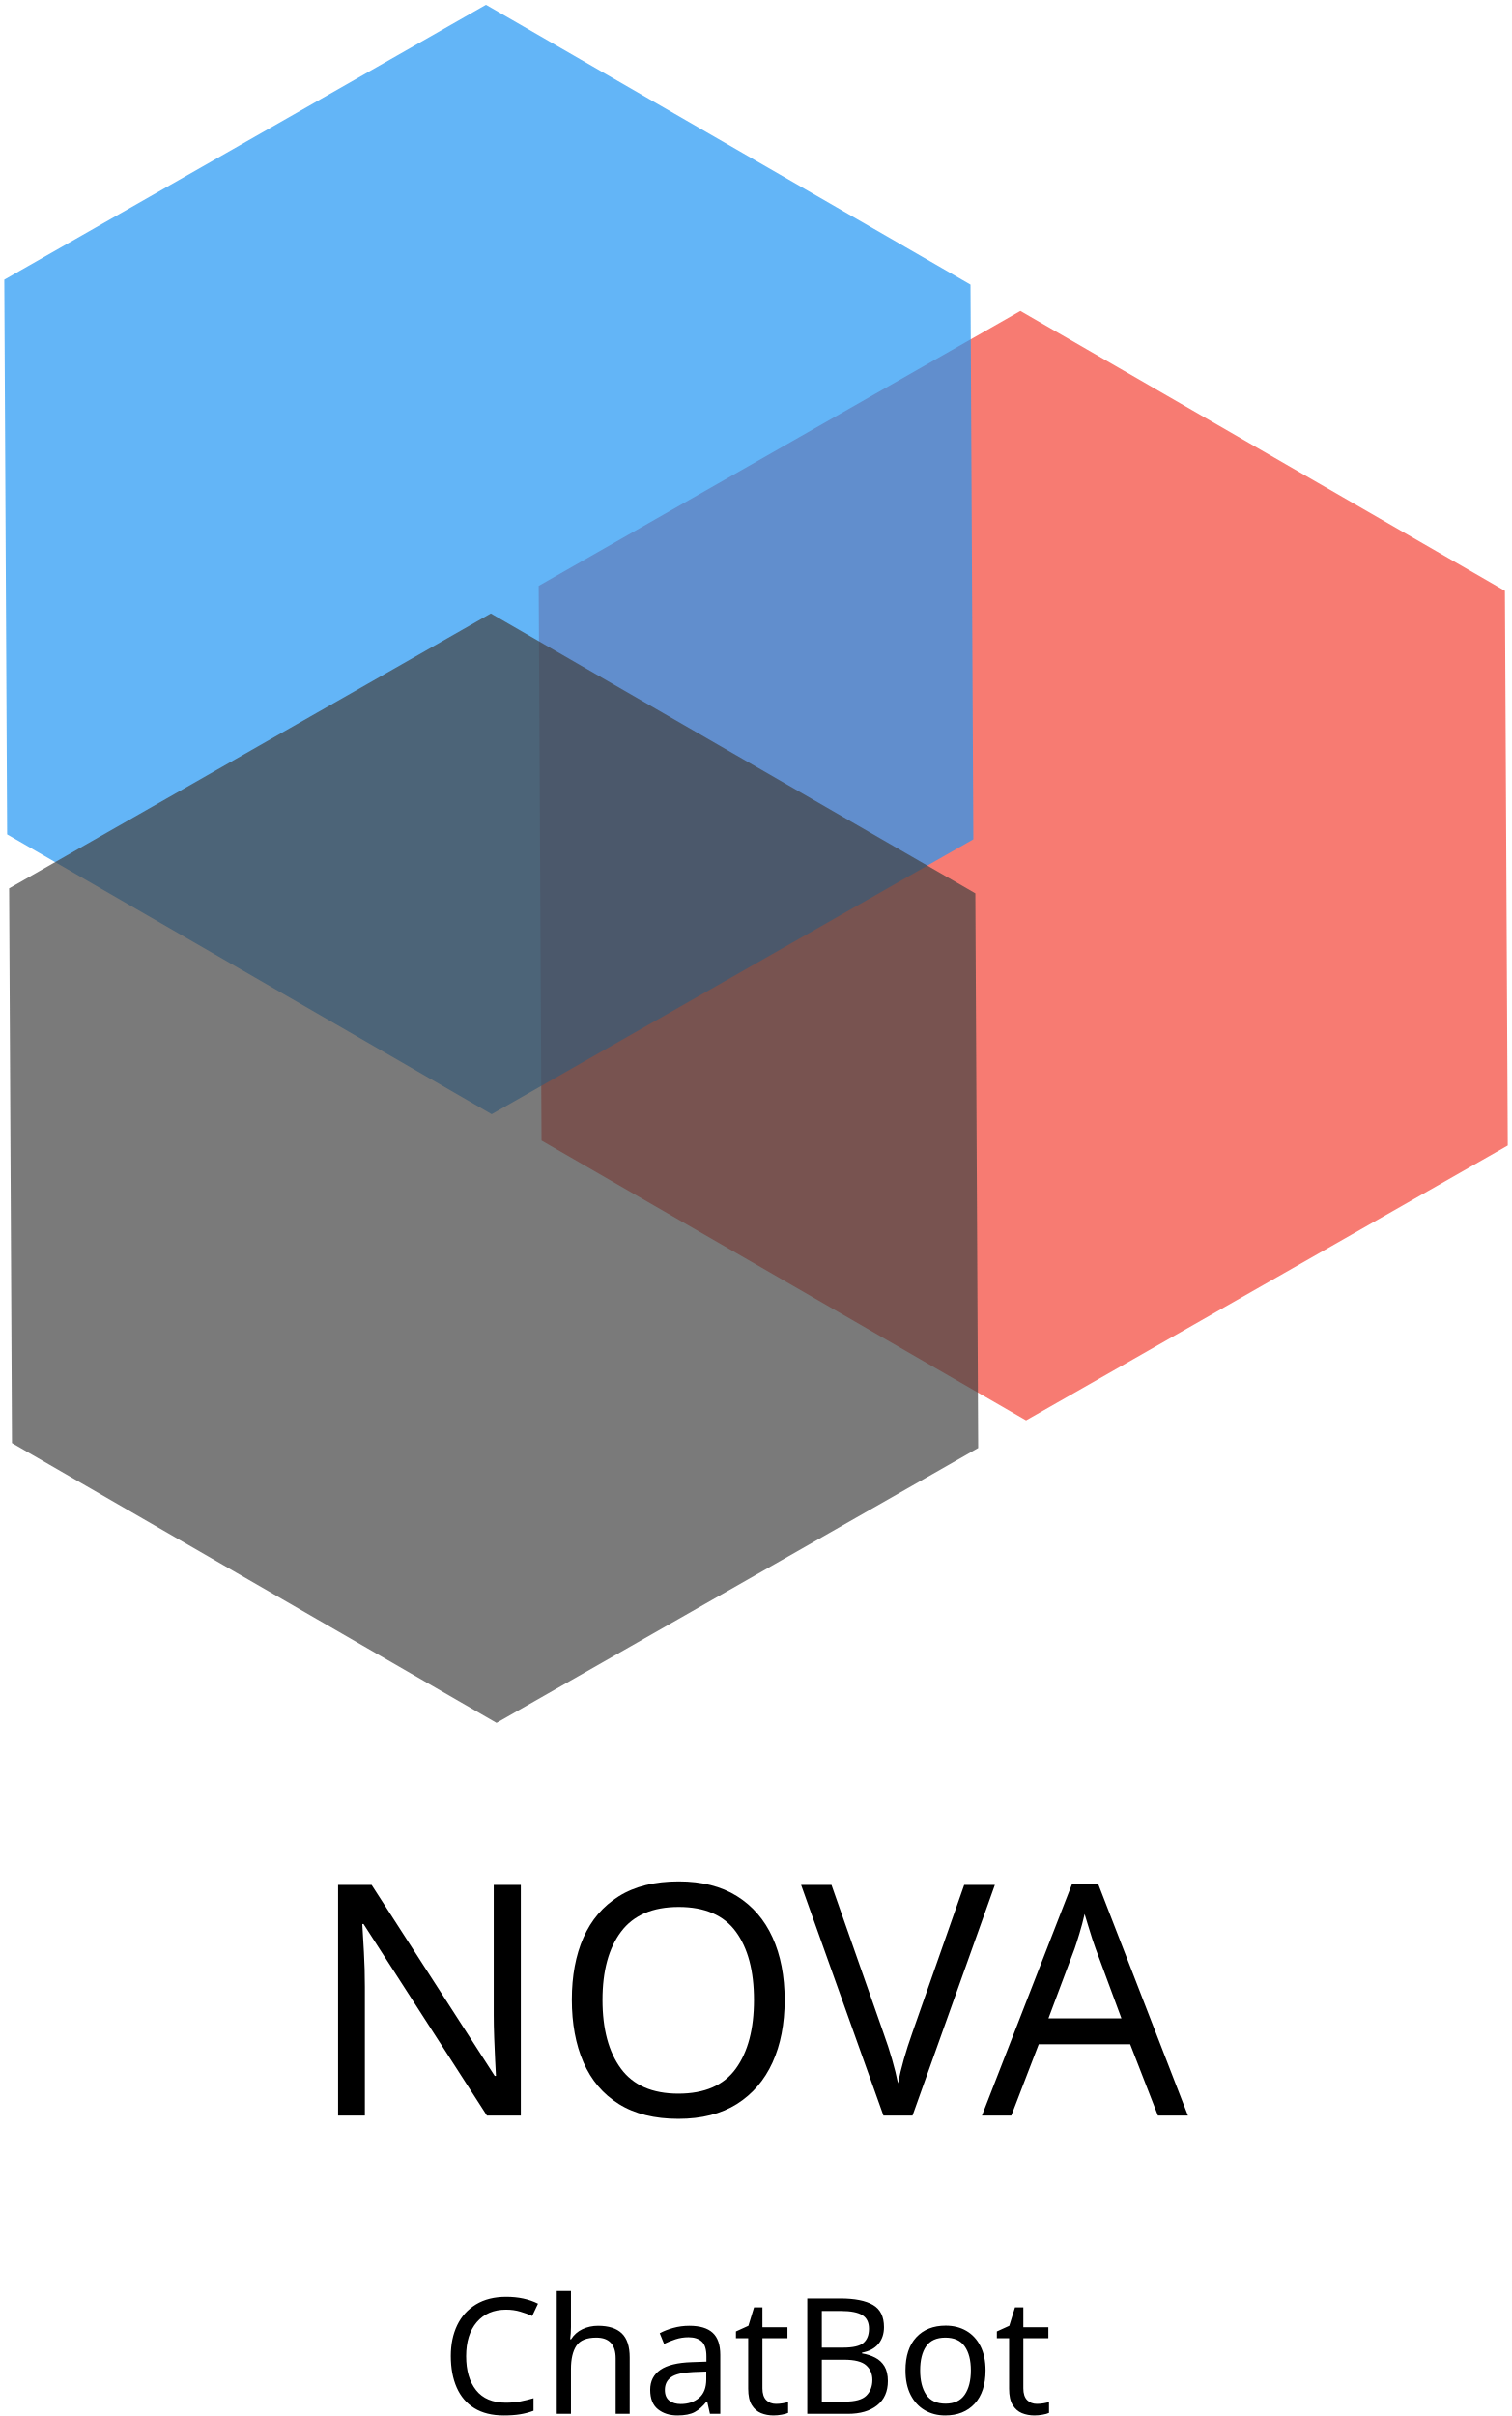
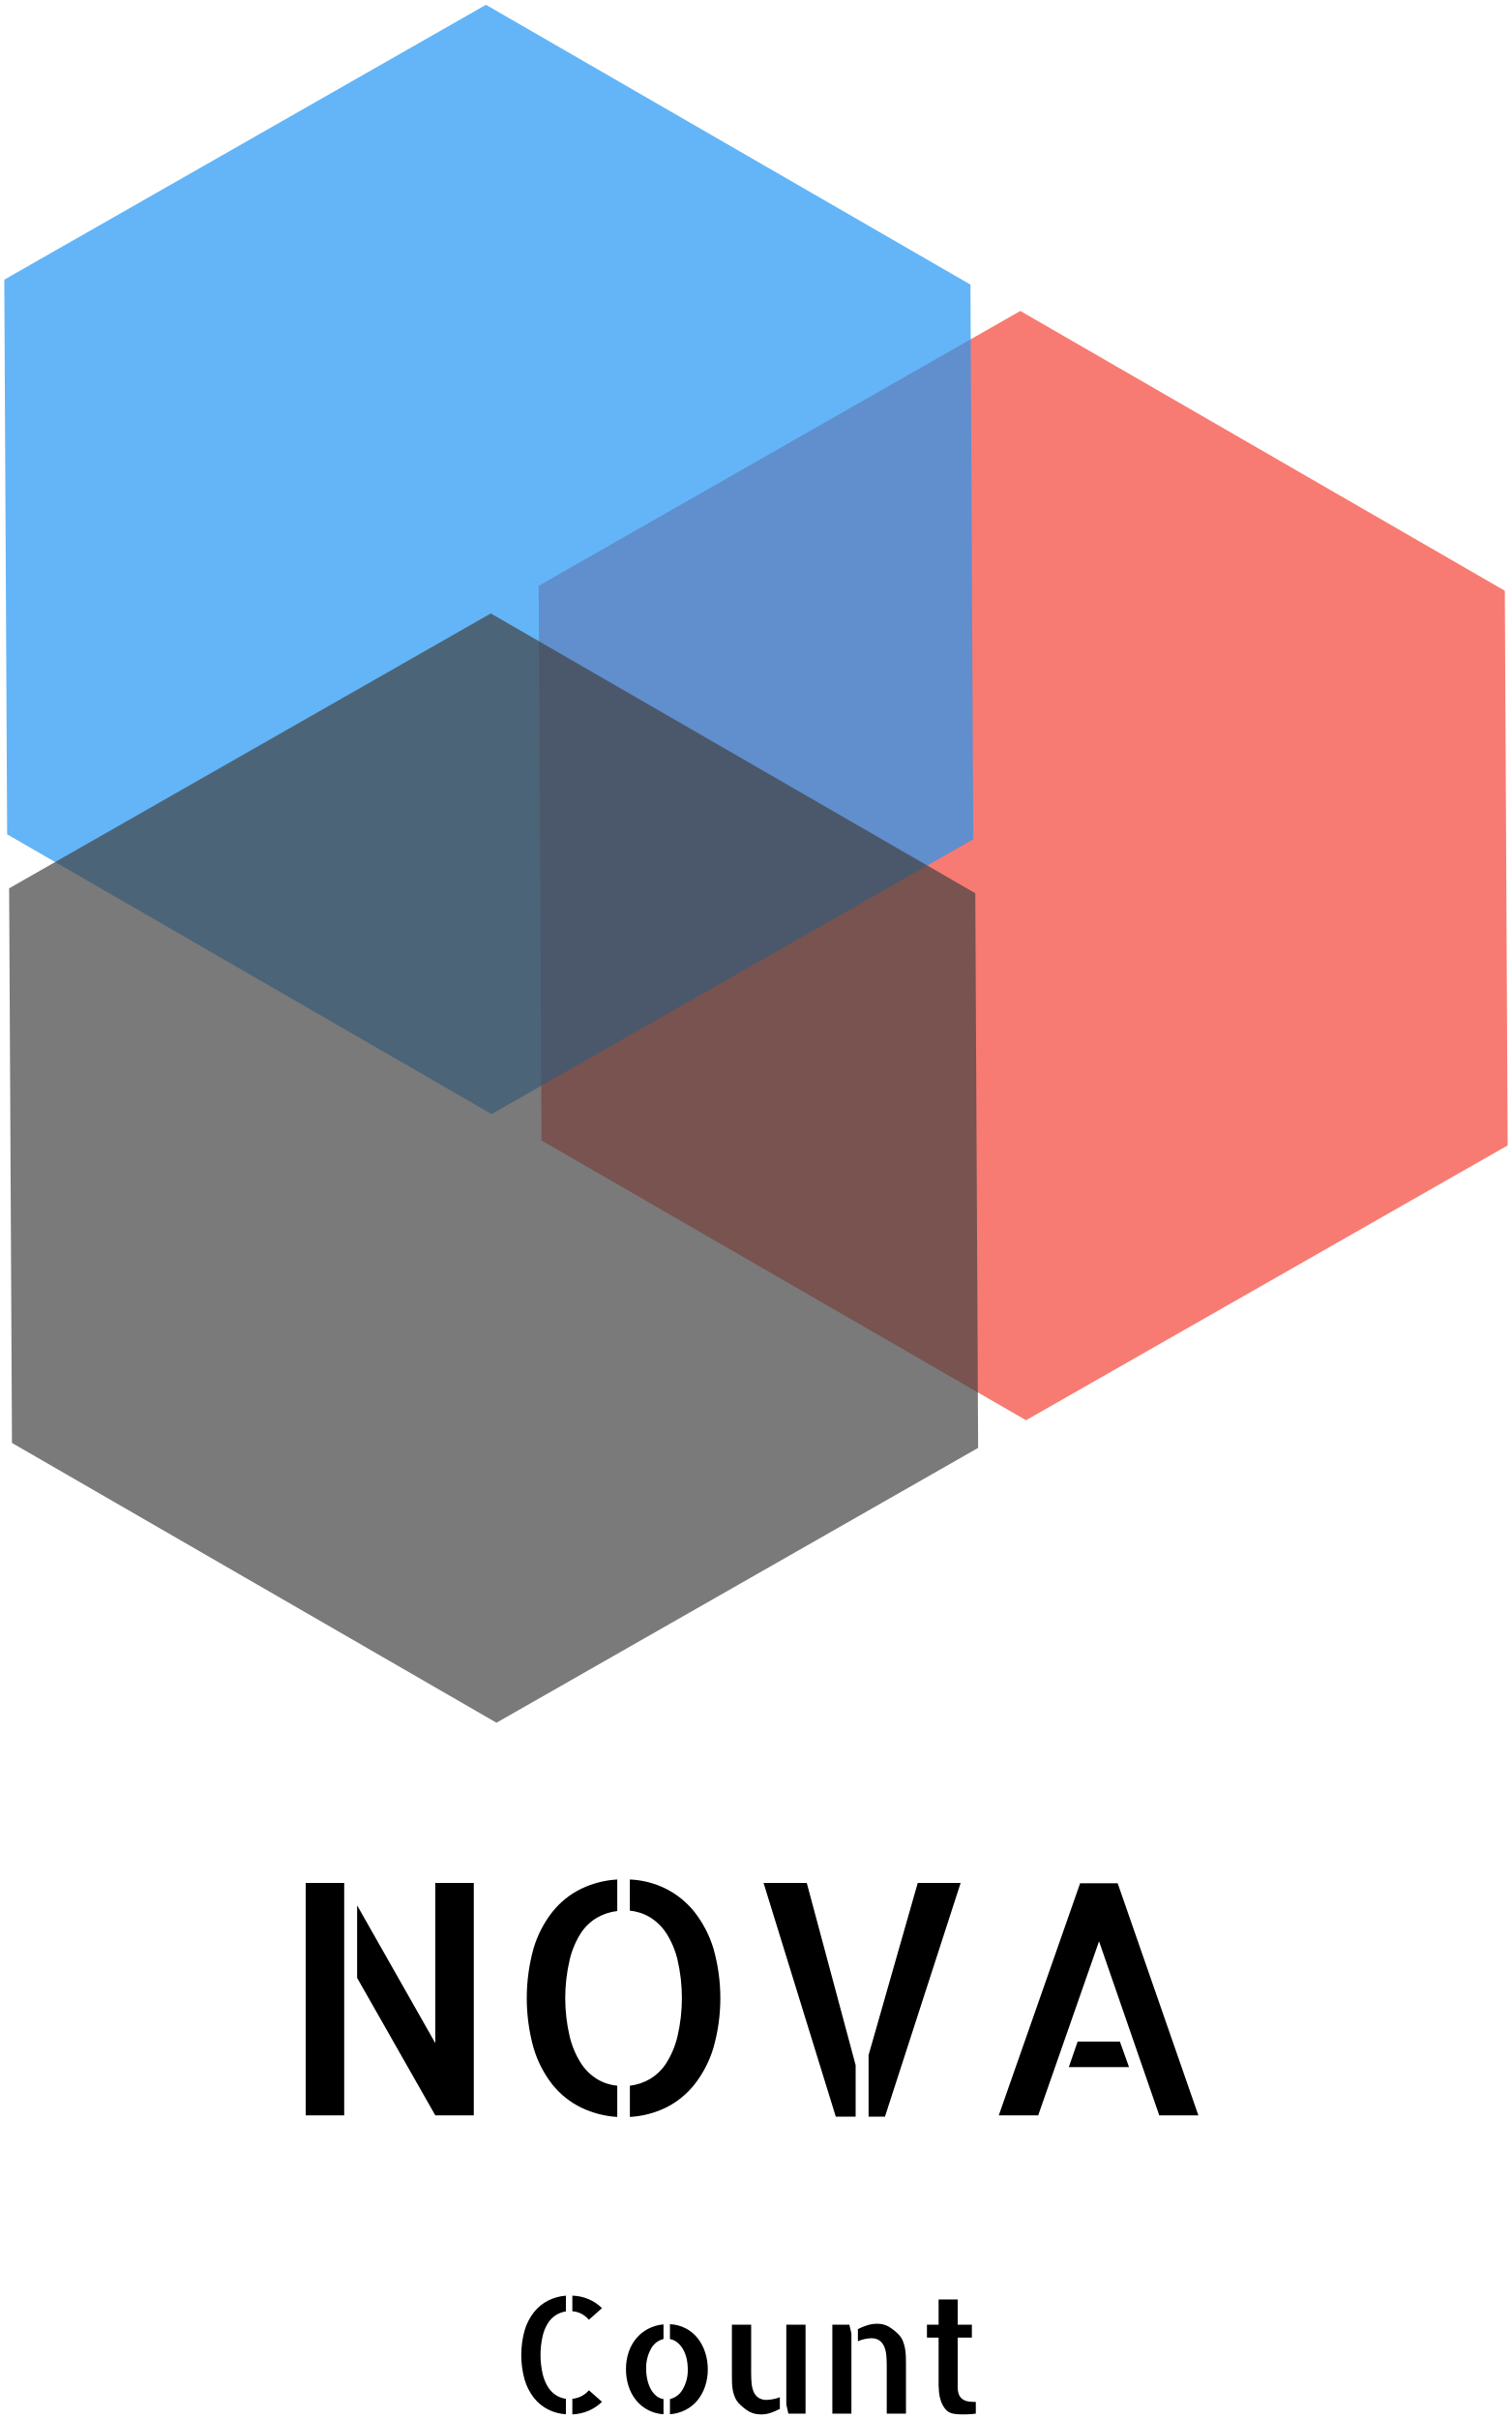
- <svg xmlns="http://www.w3.org/2000/svg" width="299.988" height="479.468" viewBox="0 0 468 748">
+ <svg xmlns="http://www.w3.org/2000/svg" width="299.988" height="480.109" viewBox="0 0 468 749">
  <defs>
    <style>
      .cls-1 {
        fill: #f44336;
      }

-       .cls-1, .cls-2, .cls-5 {
+       .cls-1, .cls-2, .cls-3, .cls-4 {
        fill-rule: evenodd;
+       }
+ 
+       .cls-1, .cls-2, .cls-4 {
        opacity: 0.7;
      }

      .cls-2 {
        fill: #2196f3;
      }

-       .cls-3 {
-         font-size: 100px;
-       }
- 
-       .cls-3, .cls-4 {
-         text-anchor: middle;
-         font-family: "Allerta Stencil";
-       }
- 
      .cls-4 {
-         font-size: 50px;
-       }
- 
-       .cls-5 {
        fill: #424242;
      }
    </style>
  </defs>
  <path id="Polygone_1" data-name="Polygone 1" class="cls-1" d="M466.934,354.653l-149.171,85.1L167.709,353.124l-0.883-171.738L316,96.282l150.054,86.634Z" />
  <path id="Polygone_1-2" data-name="Polygone 1" class="cls-2" d="M301.434,259.859l-149.171,85.1L2.209,258.33,1.326,86.592,150.5,1.488,300.551,88.121Z" />
-   <text id="NOVA" class="cls-3" x="231.498" y="654.99">
-     <tspan x="231.498">NOVA</tspan>
-   </text>
-   <text id="ChatBot" class="cls-4" x="231.263" y="747.334">
-     <tspan x="231.263">ChatBot</tspan>
-   </text>
-   <path id="Polygone_1-3" data-name="Polygone 1" class="cls-5" d="M302.934,448.314l-149.171,85.1L3.709,446.784,2.826,275.046,152,189.942l150.054,86.634Z" />
+   <path id="NOVA" class="cls-3" d="M134.818,632.626L110.6,589.951v22.46l24.219,42.579h11.914V583.017H134.818v49.609ZM106.6,654.99V583.017H94.681V654.99H106.6Zm58.643-20.9a33.805,33.805,0,0,0,5.859,11.377,25.779,25.779,0,0,0,8.936,7.129,29.957,29.957,0,0,0,11.132,2.881V645.81a14.726,14.726,0,0,1-6.152-2,15.671,15.671,0,0,1-5.127-5.029,27.134,27.134,0,0,1-3.467-8.252,51.967,51.967,0,0,1,0-23.682,26.569,26.569,0,0,1,3.418-8.2,15.073,15.073,0,0,1,5.078-4.883,16.477,16.477,0,0,1,6.25-2.051v-9.765a29.7,29.7,0,0,0-11.181,2.881,25.949,25.949,0,0,0-8.887,7.128,33.89,33.89,0,0,0-5.859,11.329A57.553,57.553,0,0,0,165.238,634.091Zm29.834-42.48a14.741,14.741,0,0,1,6.152,2,15.85,15.85,0,0,1,5.127,4.98,26.527,26.527,0,0,1,3.467,8.2,52.18,52.18,0,0,1,0,23.731,27.342,27.342,0,0,1-3.418,8.2,15.385,15.385,0,0,1-5.078,4.98,15.985,15.985,0,0,1-6.25,2.1v9.668A29.319,29.319,0,0,0,206.2,652.6a26.1,26.1,0,0,0,8.838-7.129,34.518,34.518,0,0,0,5.909-11.377,56.315,56.315,0,0,0,0-30.81,34.614,34.614,0,0,0-5.909-11.329,26.507,26.507,0,0,0-8.886-7.177,27.783,27.783,0,0,0-11.084-2.832v9.668Zm63.769,63.769h6.152V639.462l-15.136-56.445H236.478ZM269,636.337V655.38h5.079l23.437-72.363H284.232Zm77.149-53.222H334.525l-25.2,71.875h12.207l18.848-53.907,18.652,53.907h12.11Zm-12.4,49.023-2.734,7.91h18.652l-2.832-7.91H333.743Z" />
+   <path id="Count" class="cls-3" d="M186.439,714.667a13.568,13.568,0,0,0-9.18-3.857v4.834a7.121,7.121,0,0,1,2.734.732,8.013,8.013,0,0,1,2.393,1.9Zm-9.18,32.91a14.722,14.722,0,0,0,5.029-1.123,13.466,13.466,0,0,0,4.151-2.783l-4.053-3.564a7.634,7.634,0,0,1-2.368,1.855,7.993,7.993,0,0,1-2.759.781v4.834Zm-14.77-10.717a16.879,16.879,0,0,0,2.905,5.639,13.256,13.256,0,0,0,4.37,3.565,14.1,14.1,0,0,0,5.493,1.465v-4.786a7.488,7.488,0,0,1-3-1.074,7.959,7.959,0,0,1-2.514-2.539,13.547,13.547,0,0,1-1.685-4.1,26.273,26.273,0,0,1,0-11.7,12.909,12.909,0,0,1,1.685-4.077,7.958,7.958,0,0,1,2.49-2.466,8.193,8.193,0,0,1,3.027-1.1V710.81a14.725,14.725,0,0,0-5.493,1.514,13.266,13.266,0,0,0-4.37,3.564,16.928,16.928,0,0,0-2.905,5.615A28.6,28.6,0,0,0,162.489,736.86Zm45-12.622a5.152,5.152,0,0,1,2.295,1.074,7.47,7.47,0,0,1,1.757,2.1,10.31,10.31,0,0,1,1.1,2.857,15.077,15.077,0,0,1,.366,3.393,11.555,11.555,0,0,1-1.538,6.1,6.172,6.172,0,0,1-3.979,3.076v4.688a12.474,12.474,0,0,0,4.785-1.319,11.6,11.6,0,0,0,3.711-2.954,13.754,13.754,0,0,0,2.368-4.3,16.081,16.081,0,0,0,.854-5.3,16.709,16.709,0,0,0-.83-5.322,14.192,14.192,0,0,0-2.319-4.37,11.343,11.343,0,0,0-3.686-3.027,11.8,11.8,0,0,0-4.883-1.294v4.59Zm-12.818,14.6a13.232,13.232,0,0,0,2.32,4.346,11.812,11.812,0,0,0,8.5,4.346v-4.688a4.58,4.58,0,0,1-2.271-1.025,6.975,6.975,0,0,1-1.684-2.1,11.291,11.291,0,0,1-1.05-2.881,15.393,15.393,0,0,1-.366-3.418,12.015,12.015,0,0,1,1.465-6.1,5.938,5.938,0,0,1,3.906-3.076V719.7a12.688,12.688,0,0,0-4.737,1.367,12.058,12.058,0,0,0-3.686,2.954,13.154,13.154,0,0,0-2.368,4.272,16.268,16.268,0,0,0-.83,5.274A17.029,17.029,0,0,0,194.666,738.837Zm37.964-19.043h-5.957v15.479q0,1.171.025,2.392a14.922,14.922,0,0,0,.244,2.417,10.079,10.079,0,0,0,.708,2.295,6.314,6.314,0,0,0,1.318,1.929,17.77,17.77,0,0,0,1.465,1.318,12.141,12.141,0,0,0,1.538,1.05,6.414,6.414,0,0,0,1.733.684,9.172,9.172,0,0,0,2.1.219,9.023,9.023,0,0,0,2.954-.512,18.45,18.45,0,0,0,2.759-1.2v-3.613a10.437,10.437,0,0,1-2.246.635,11.857,11.857,0,0,1-1.807.2,4.426,4.426,0,0,1-2.588-.683,4.2,4.2,0,0,1-1.465-1.807,8.65,8.65,0,0,1-.634-2.612q-0.147-1.489-.147-3.2V719.794Zm10.889,0V744.5l0.635,2.832h5.322V719.794h-5.957Zm14.258,0v27.539h5.908V722.577l-0.635-2.783h-5.273Zm17.48,0.611a7.125,7.125,0,0,0-3.711-.9,9.919,9.919,0,0,0-3,.489,18.1,18.1,0,0,0-2.856,1.171v3.76a9.83,9.83,0,0,1,2.222-.708,10.306,10.306,0,0,1,1.831-.22,4.4,4.4,0,0,1,2.587.66,4.466,4.466,0,0,1,1.465,1.831,8.352,8.352,0,0,1,.684,2.685q0.147,1.515.146,3.174v14.99h5.957V731.855q0-1.172-.048-2.393a17.17,17.17,0,0,0-.269-2.417,10.988,10.988,0,0,0-.684-2.295,6.009,6.009,0,0,0-1.293-1.928A15.782,15.782,0,0,0,275.257,720.405ZM296.6,723.8h4.395v-4H296.6v-7.812h-5.908v7.812h-3.613v4h3.613v14.844q0,0.732.122,2.051a12.036,12.036,0,0,0,.586,2.71,8.074,8.074,0,0,0,1.391,2.539,4.106,4.106,0,0,0,2.588,1.44,11.614,11.614,0,0,0,1.294.147q0.757,0.048,1.49.048t1.489-.024q0.756-.026,1.294-0.073c0.422-.033.846-0.082,1.269-0.147V743.72a17.432,17.432,0,0,1-2.124-.122,4.49,4.49,0,0,1-1.806-.61,3.209,3.209,0,0,1-1.245-1.416,6.172,6.172,0,0,1-.44-2.588V723.8Z" />
+   <path id="Polygone_1-3" data-name="Polygone 1" class="cls-4" d="M302.934,448.314l-149.171,85.1L3.709,446.784,2.826,275.046,152,189.942l150.054,86.634Z" />
</svg>
